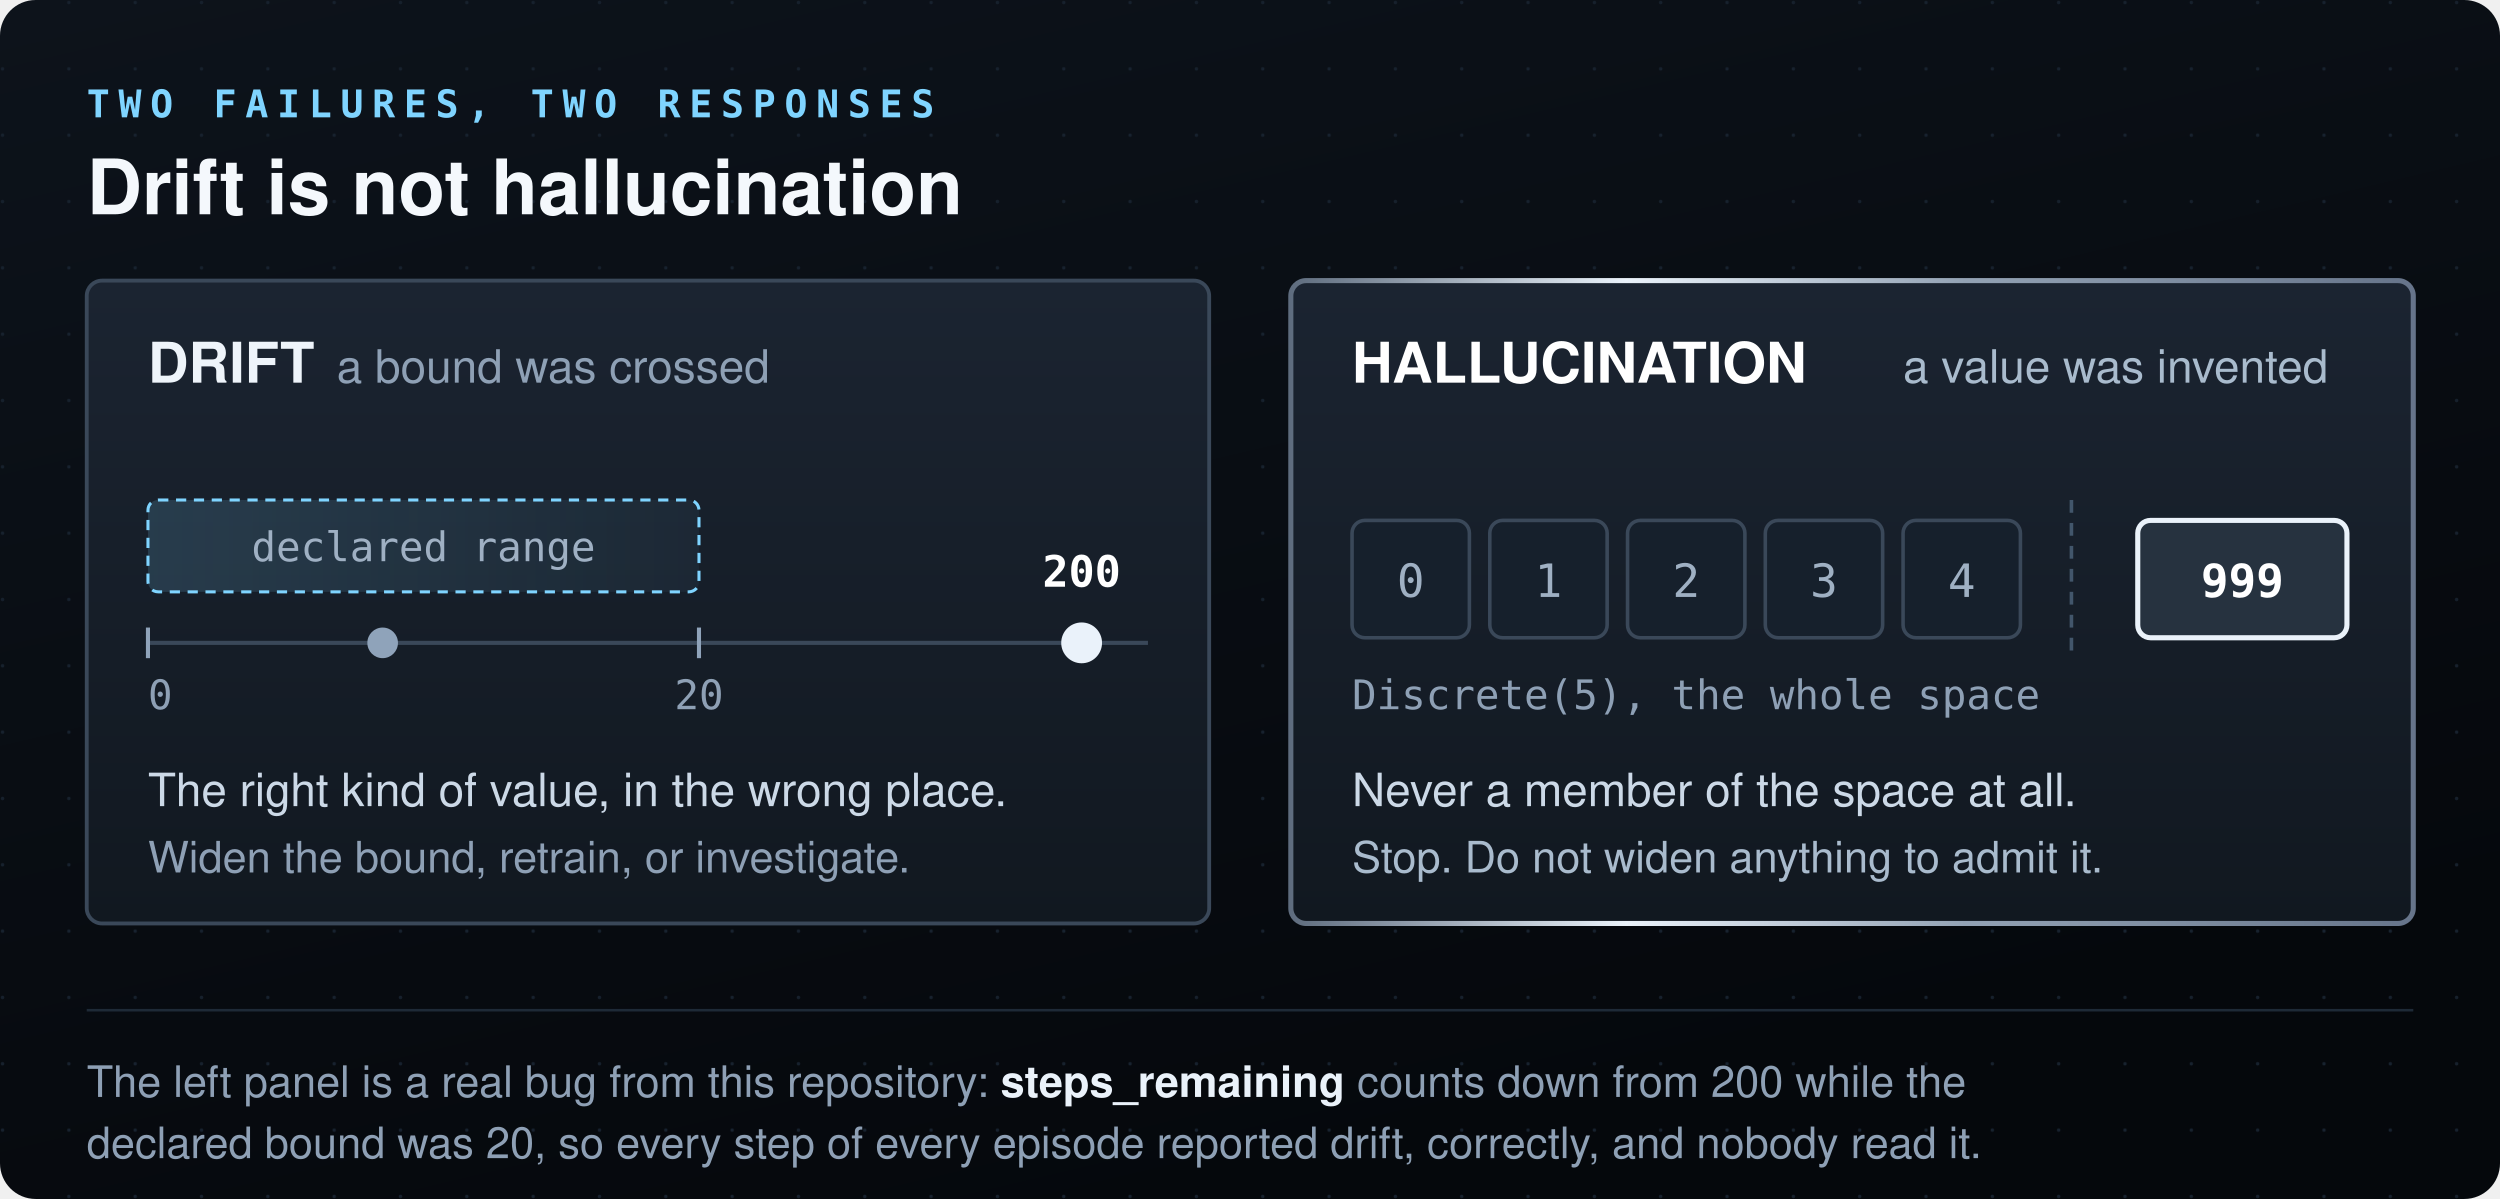
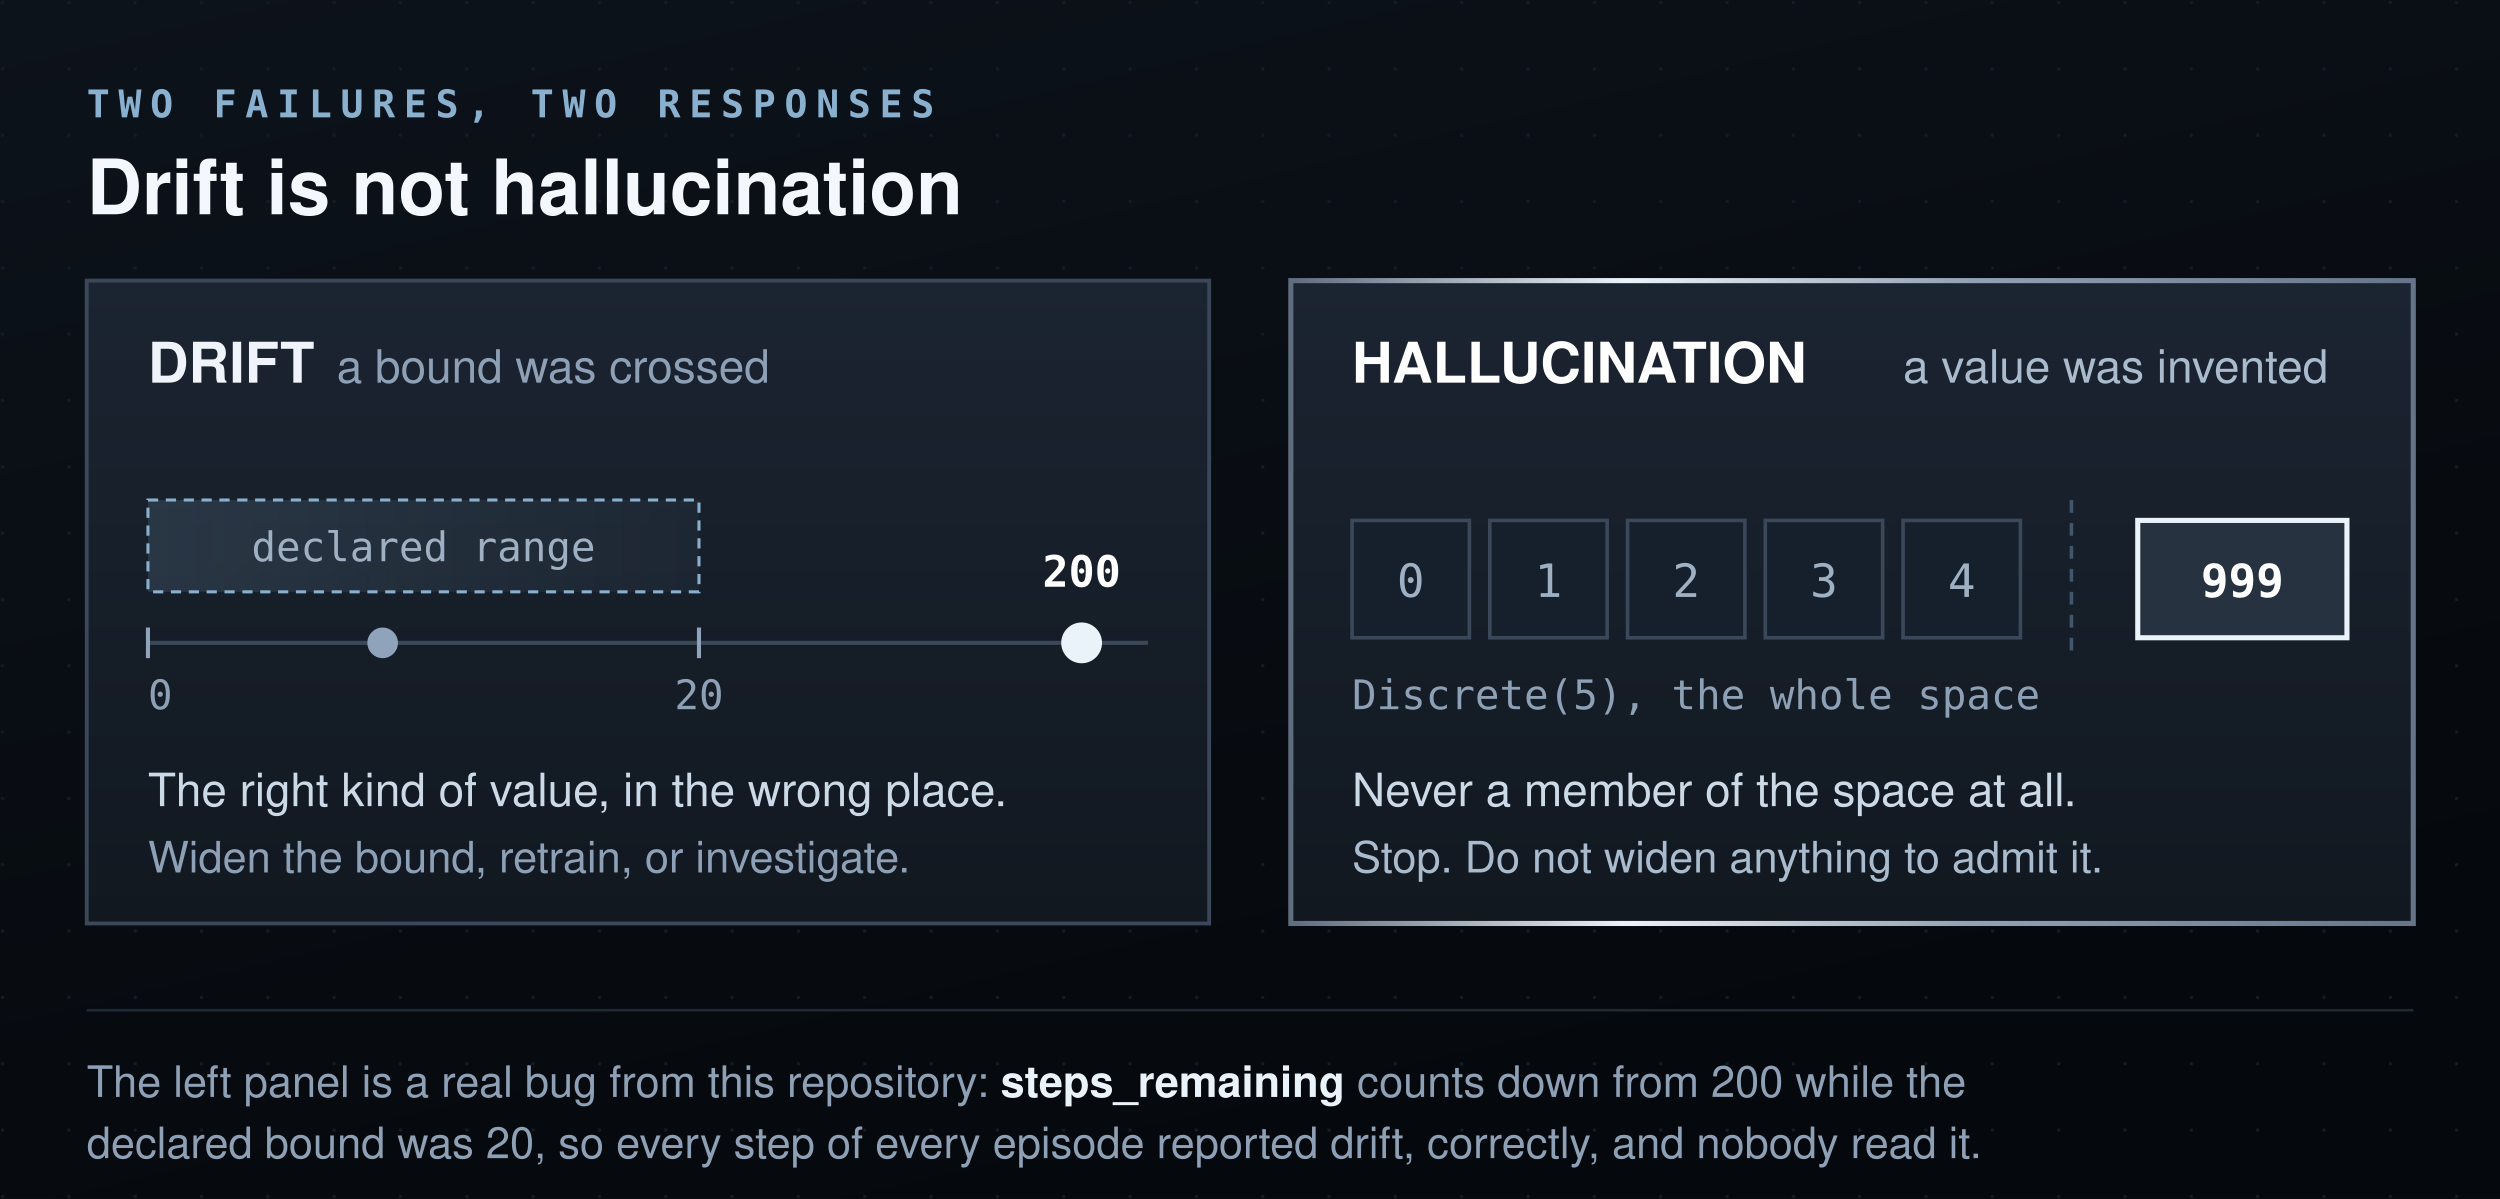
<svg xmlns="http://www.w3.org/2000/svg" viewBox="0 0 980 470" width="980" height="470" role="img" aria-label="Drift against hallucination. Drift is a value of the right kind landing outside its declared range, shown as 200 sitting far beyond a bound of 20. Hallucination is a value that was never in the space at all, shown as action 999 detached from a five slot discrete space." font-family="ui-sans-serif, -apple-system, BlinkMacSystemFont, Segoe UI, Helvetica, Arial, sans-serif">
  <defs>
    <linearGradient id="dbg" x1="0" y1="0" x2="0.5" y2="1">
      <stop offset="0" stop-color="#0d131b" />
      <stop offset="1" stop-color="#05080c" />
    </linearGradient>
    <pattern id="dgrid" width="26" height="26" patternUnits="userSpaceOnUse">
-       <circle cx="1" cy="1" r="0.7" fill="#16202c" />
+       <circle cx="1" cy="1" r="0.7" fill="#131b25" />
    </pattern>
    <linearGradient id="dpanel" x1="0" y1="0" x2="0" y2="1">
      <stop offset="0" stop-color="#1b2431" />
      <stop offset="1" stop-color="#111820" />
    </linearGradient>
    <linearGradient id="band" x1="0" y1="0" x2="1" y2="0">
-       <stop offset="0" stop-color="#7fd4ff" stop-opacity="0.16" />
-       <stop offset="1" stop-color="#7fd4ff" stop-opacity="0.05" />
+       <stop offset="0" stop-color="#8ab0cf" stop-opacity="0.16" />
+       <stop offset="1" stop-color="#8ab0cf" stop-opacity="0.05" />
    </linearGradient>
    <linearGradient id="dchrome" x1="0" y1="0" x2="1" y2="0">
      <stop offset="0" stop-color="#5d6b7d" />
      <stop offset="0.3" stop-color="#eaf2fa" />
      <stop offset="0.6" stop-color="#93a2b4" />
      <stop offset="1" stop-color="#66748a" />
    </linearGradient>
  </defs>
-   <rect x="0" y="0" width="980" height="470" rx="14" fill="url(#dbg)" />
-   <rect x="0" y="0" width="980" height="470" rx="14" fill="url(#dgrid)" />
-   <text x="34" y="46" fill="#7fd4ff" font-size="15" font-weight="700" letter-spacing="3.4" font-family="ui-monospace, SFMono-Regular, Menlo, monospace">TWO FAILURES, TWO RESPONSES</text>
+   <rect x="0" y="0" width="980" height="470" fill="url(#dbg)" />
+   <rect x="0" y="0" width="980" height="470" fill="url(#dgrid)" />
+   <text x="34" y="46" fill="#8ab0cf" font-size="15" font-weight="700" letter-spacing="3.4" font-family="ui-monospace, SFMono-Regular, Menlo, monospace">TWO FAILURES, TWO RESPONSES</text>
  <text x="34" y="84" fill="#f4f8fc" font-size="30" font-weight="700">Drift is not hallucination</text>
-   <rect x="34" y="110" width="440" height="252" rx="6" fill="url(#dpanel)" stroke="#3a4859" stroke-width="1.5" />
+   <rect x="34" y="110" width="440" height="252" fill="url(#dpanel)" stroke="#3a4859" stroke-width="1.5" />
  <text x="58" y="150" fill="#eef4fa" font-size="22" font-weight="700">DRIFT</text>
  <text x="132" y="150" fill="#8ea0b5" font-size="18">a bound was crossed</text>
-   <rect x="58" y="196" width="216" height="36" rx="4" fill="url(#band)" stroke="#7fd4ff" stroke-width="1.2" stroke-dasharray="4 3" />
+   <rect x="58" y="196" width="216" height="36" fill="url(#band)" stroke="#8ab0cf" stroke-width="1.2" stroke-dasharray="4 3" />
  <line x1="58" y1="252" x2="450" y2="252" stroke="#3a4859" stroke-width="1.6" />
  <line x1="58" y1="246" x2="58" y2="258" stroke="#8fa3ba" stroke-width="1.6" />
  <line x1="274" y1="246" x2="274" y2="258" stroke="#8fa3ba" stroke-width="1.6" />
  <text x="58" y="278" fill="#8ea0b5" font-size="16" font-family="ui-monospace, SFMono-Regular, Menlo, monospace">0</text>
  <text x="274" y="278" fill="#8ea0b5" font-size="16" text-anchor="middle" font-family="ui-monospace, SFMono-Regular, Menlo, monospace">20</text>
  <text x="166" y="220" fill="#9fb0c3" font-size="16" text-anchor="middle" font-family="ui-monospace, SFMono-Regular, Menlo, monospace">declared range</text>
  <circle cx="150" cy="252" r="6" fill="#8fa3ba" />
  <circle cx="424" cy="252" r="8" fill="#eaf2fa" />
  <text x="424" y="230" fill="#ffffff" font-size="17" text-anchor="middle" font-weight="700" font-family="ui-monospace, SFMono-Regular, Menlo, monospace">200</text>
  <text x="58" y="316" fill="#ccd9e7" font-size="18">The right kind of value, in the wrong place.</text>
  <text x="58" y="342" fill="#8ea0b5" font-size="17">Widen the bound, retrain, or investigate.</text>
-   <rect x="506" y="110" width="440" height="252" rx="6" fill="url(#dpanel)" stroke="url(#dchrome)" stroke-width="2" />
+   <rect x="506" y="110" width="440" height="252" fill="url(#dpanel)" stroke="url(#dchrome)" stroke-width="2" />
  <text x="530" y="150" fill="#ffffff" font-size="22" font-weight="700">HALLUCINATION</text>
  <text x="746" y="150" fill="#a9bbcd" font-size="18">a value was invented</text>
  <g>
-     <rect x="530" y="204" width="46" height="46" rx="5" fill="#16202c" stroke="#3a4859" stroke-width="1.4" />
+     <rect x="530" y="204" width="46" height="46" fill="#16202c" stroke="#3a4859" stroke-width="1.4" />
    <text x="553" y="234" fill="#9fb0c3" font-size="18" text-anchor="middle" font-family="ui-monospace, SFMono-Regular, Menlo, monospace">0</text>
-     <rect x="584" y="204" width="46" height="46" rx="5" fill="#16202c" stroke="#3a4859" stroke-width="1.4" />
+     <rect x="584" y="204" width="46" height="46" fill="#16202c" stroke="#3a4859" stroke-width="1.4" />
    <text x="607" y="234" fill="#9fb0c3" font-size="18" text-anchor="middle" font-family="ui-monospace, SFMono-Regular, Menlo, monospace">1</text>
-     <rect x="638" y="204" width="46" height="46" rx="5" fill="#16202c" stroke="#3a4859" stroke-width="1.4" />
+     <rect x="638" y="204" width="46" height="46" fill="#16202c" stroke="#3a4859" stroke-width="1.4" />
    <text x="661" y="234" fill="#9fb0c3" font-size="18" text-anchor="middle" font-family="ui-monospace, SFMono-Regular, Menlo, monospace">2</text>
-     <rect x="692" y="204" width="46" height="46" rx="5" fill="#16202c" stroke="#3a4859" stroke-width="1.4" />
+     <rect x="692" y="204" width="46" height="46" fill="#16202c" stroke="#3a4859" stroke-width="1.4" />
    <text x="715" y="234" fill="#9fb0c3" font-size="18" text-anchor="middle" font-family="ui-monospace, SFMono-Regular, Menlo, monospace">3</text>
-     <rect x="746" y="204" width="46" height="46" rx="5" fill="#16202c" stroke="#3a4859" stroke-width="1.4" />
+     <rect x="746" y="204" width="46" height="46" fill="#16202c" stroke="#3a4859" stroke-width="1.4" />
    <text x="769" y="234" fill="#9fb0c3" font-size="18" text-anchor="middle" font-family="ui-monospace, SFMono-Regular, Menlo, monospace">4</text>
  </g>
  <text x="530" y="278" fill="#8ea0b5" font-size="16" font-family="ui-monospace, SFMono-Regular, Menlo, monospace">Discrete(5), the whole space</text>
  <line x1="812" y1="196" x2="812" y2="258" stroke="#42566b" stroke-width="1.4" stroke-dasharray="5 4" />
-   <rect x="838" y="204" width="82" height="46" rx="5" fill="#26323f" stroke="#eaf2fa" stroke-width="2" />
+   <rect x="838" y="204" width="82" height="46" fill="#26323f" stroke="#eaf2fa" stroke-width="2" />
  <text x="879" y="234" fill="#ffffff" font-size="18" text-anchor="middle" font-weight="700" font-family="ui-monospace, SFMono-Regular, Menlo, monospace">999</text>
  <text x="530" y="316" fill="#ccd9e7" font-size="18">Never a member of the space at all.</text>
  <text x="530" y="342" fill="#a9bbcd" font-size="17">Stop. Do not widen anything to admit it.</text>
  <line x1="34" y1="396" x2="946" y2="396" stroke="#1e2a37" stroke-width="1" />
  <text x="34" y="430" fill="#8ea0b5" font-size="17">The left panel is a real bug from this repository: <tspan fill="#eaf2fa" font-weight="700">steps_remaining</tspan> counts down from 200 while the</text>
  <text x="34" y="454" fill="#8ea0b5" font-size="17">declared bound was 20, so every step of every episode reported drift, correctly, and nobody read it.</text>
</svg>
